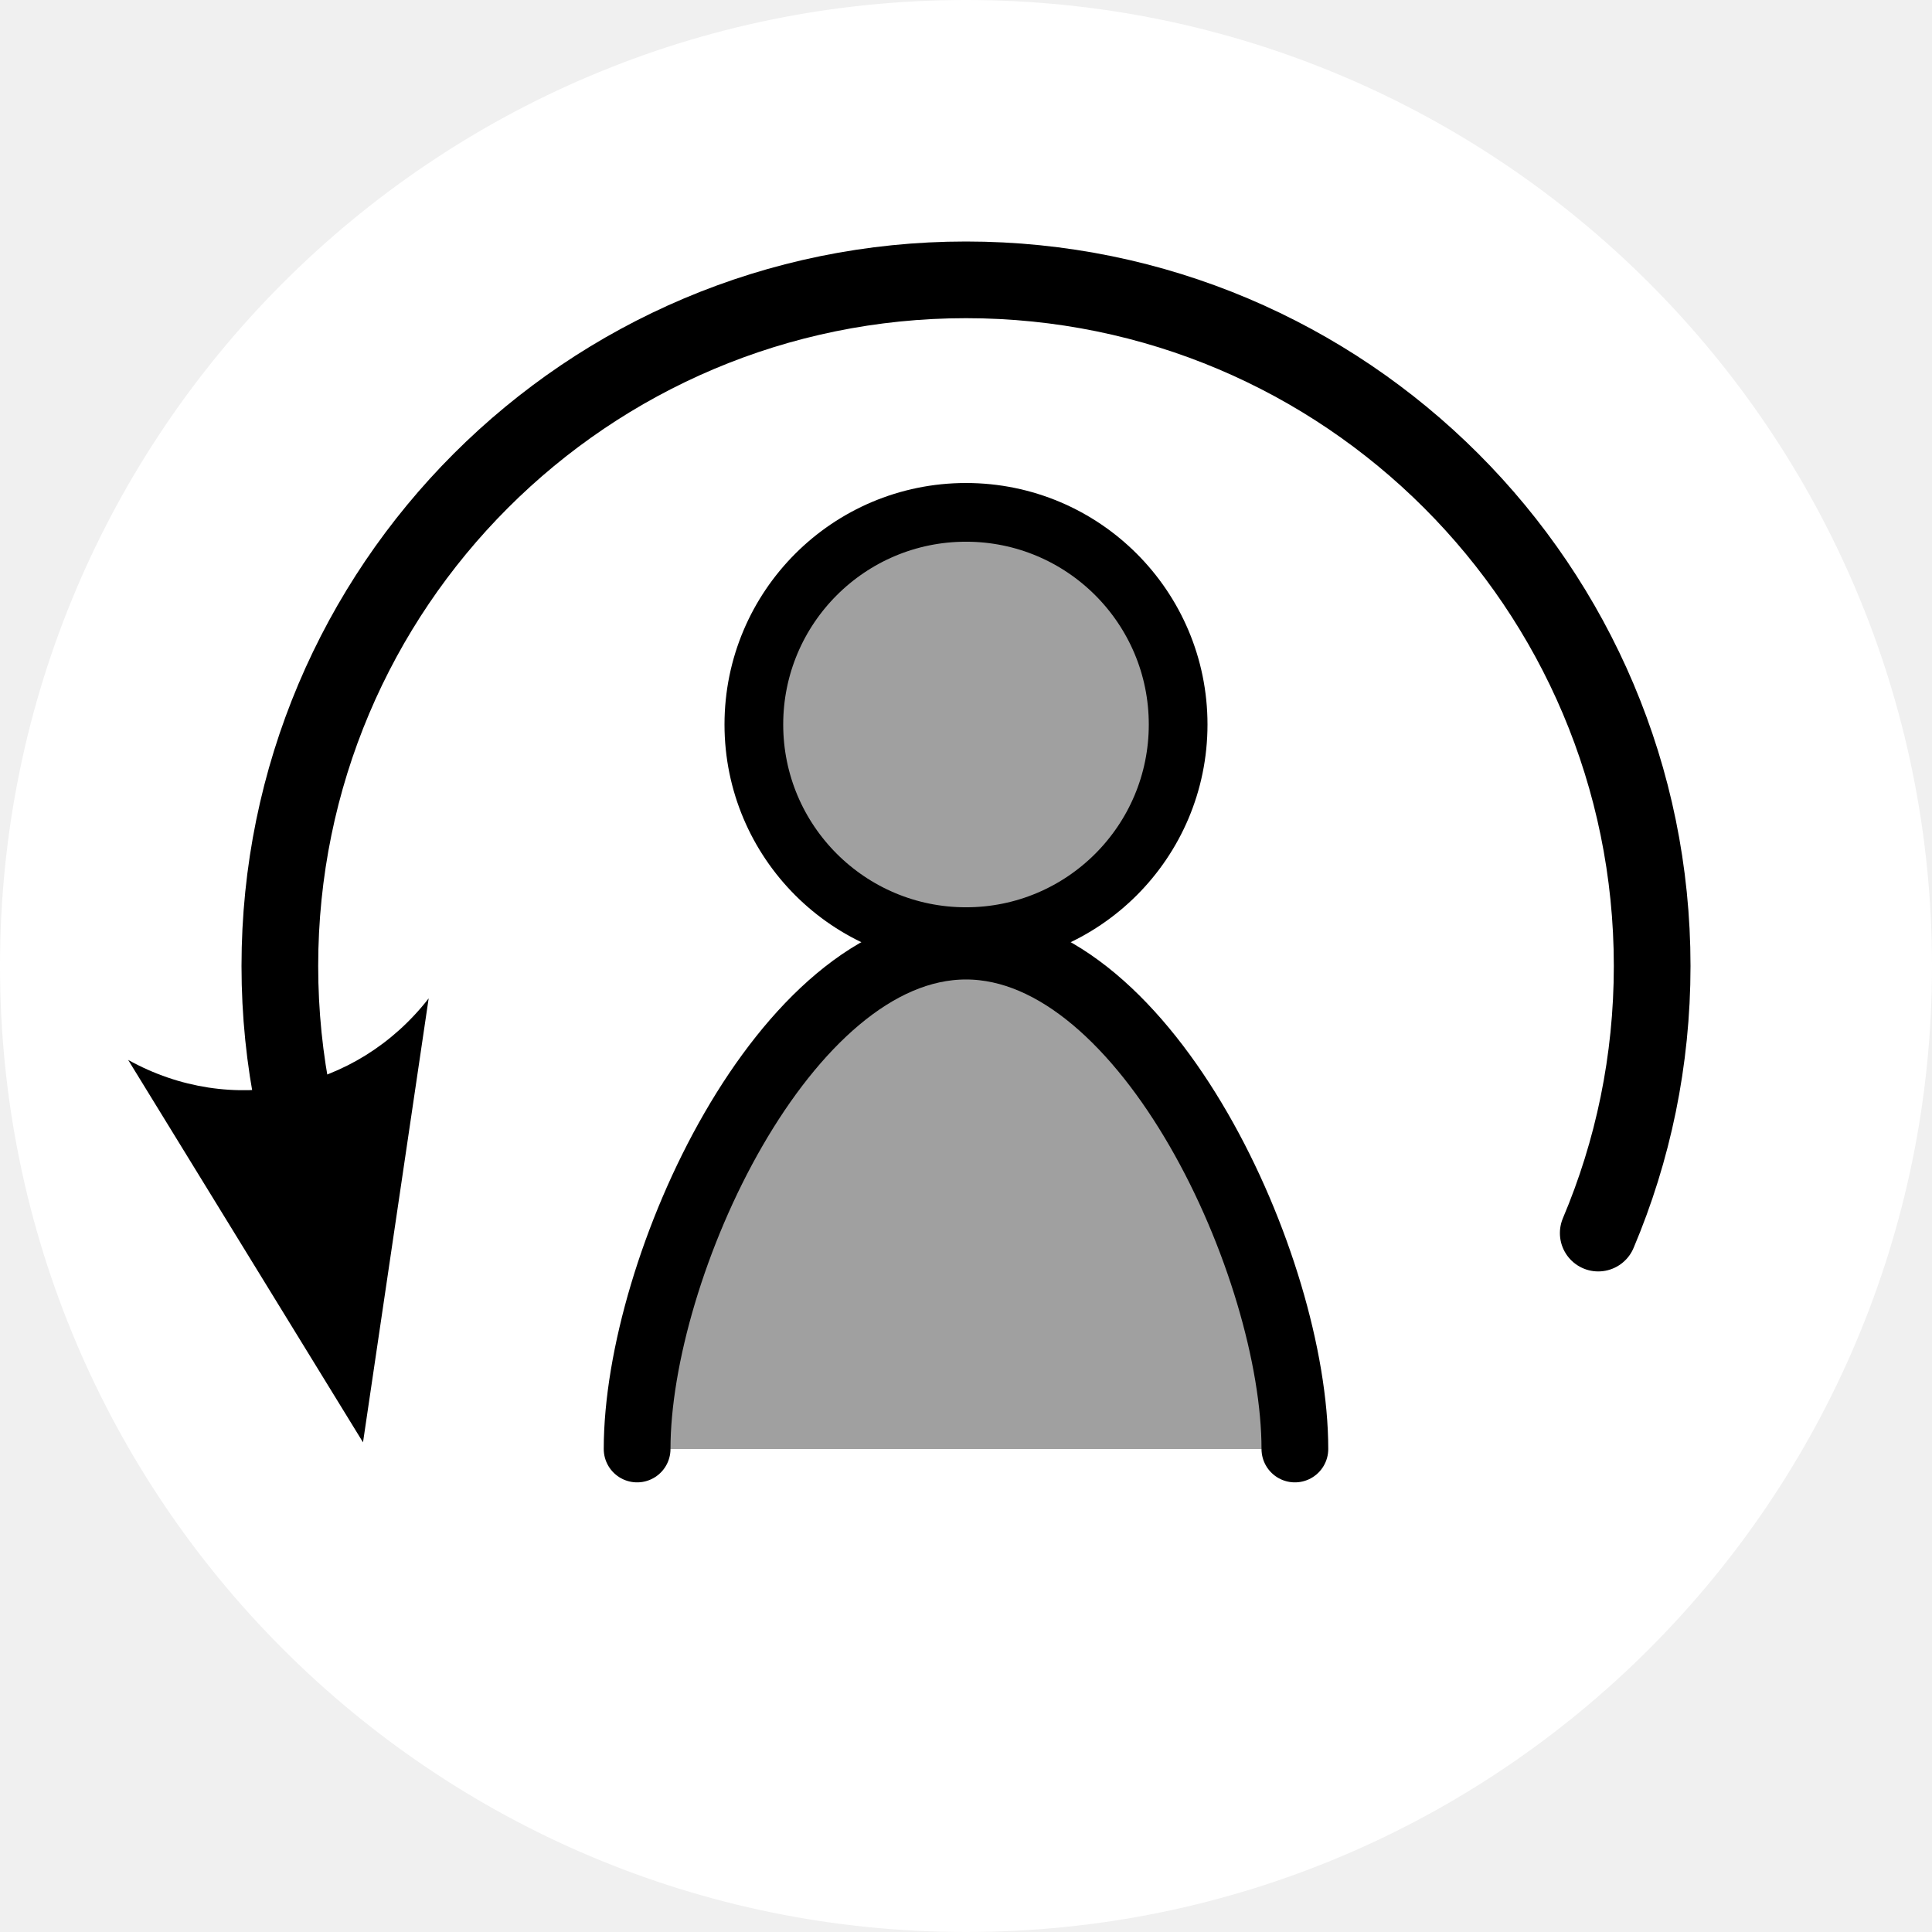
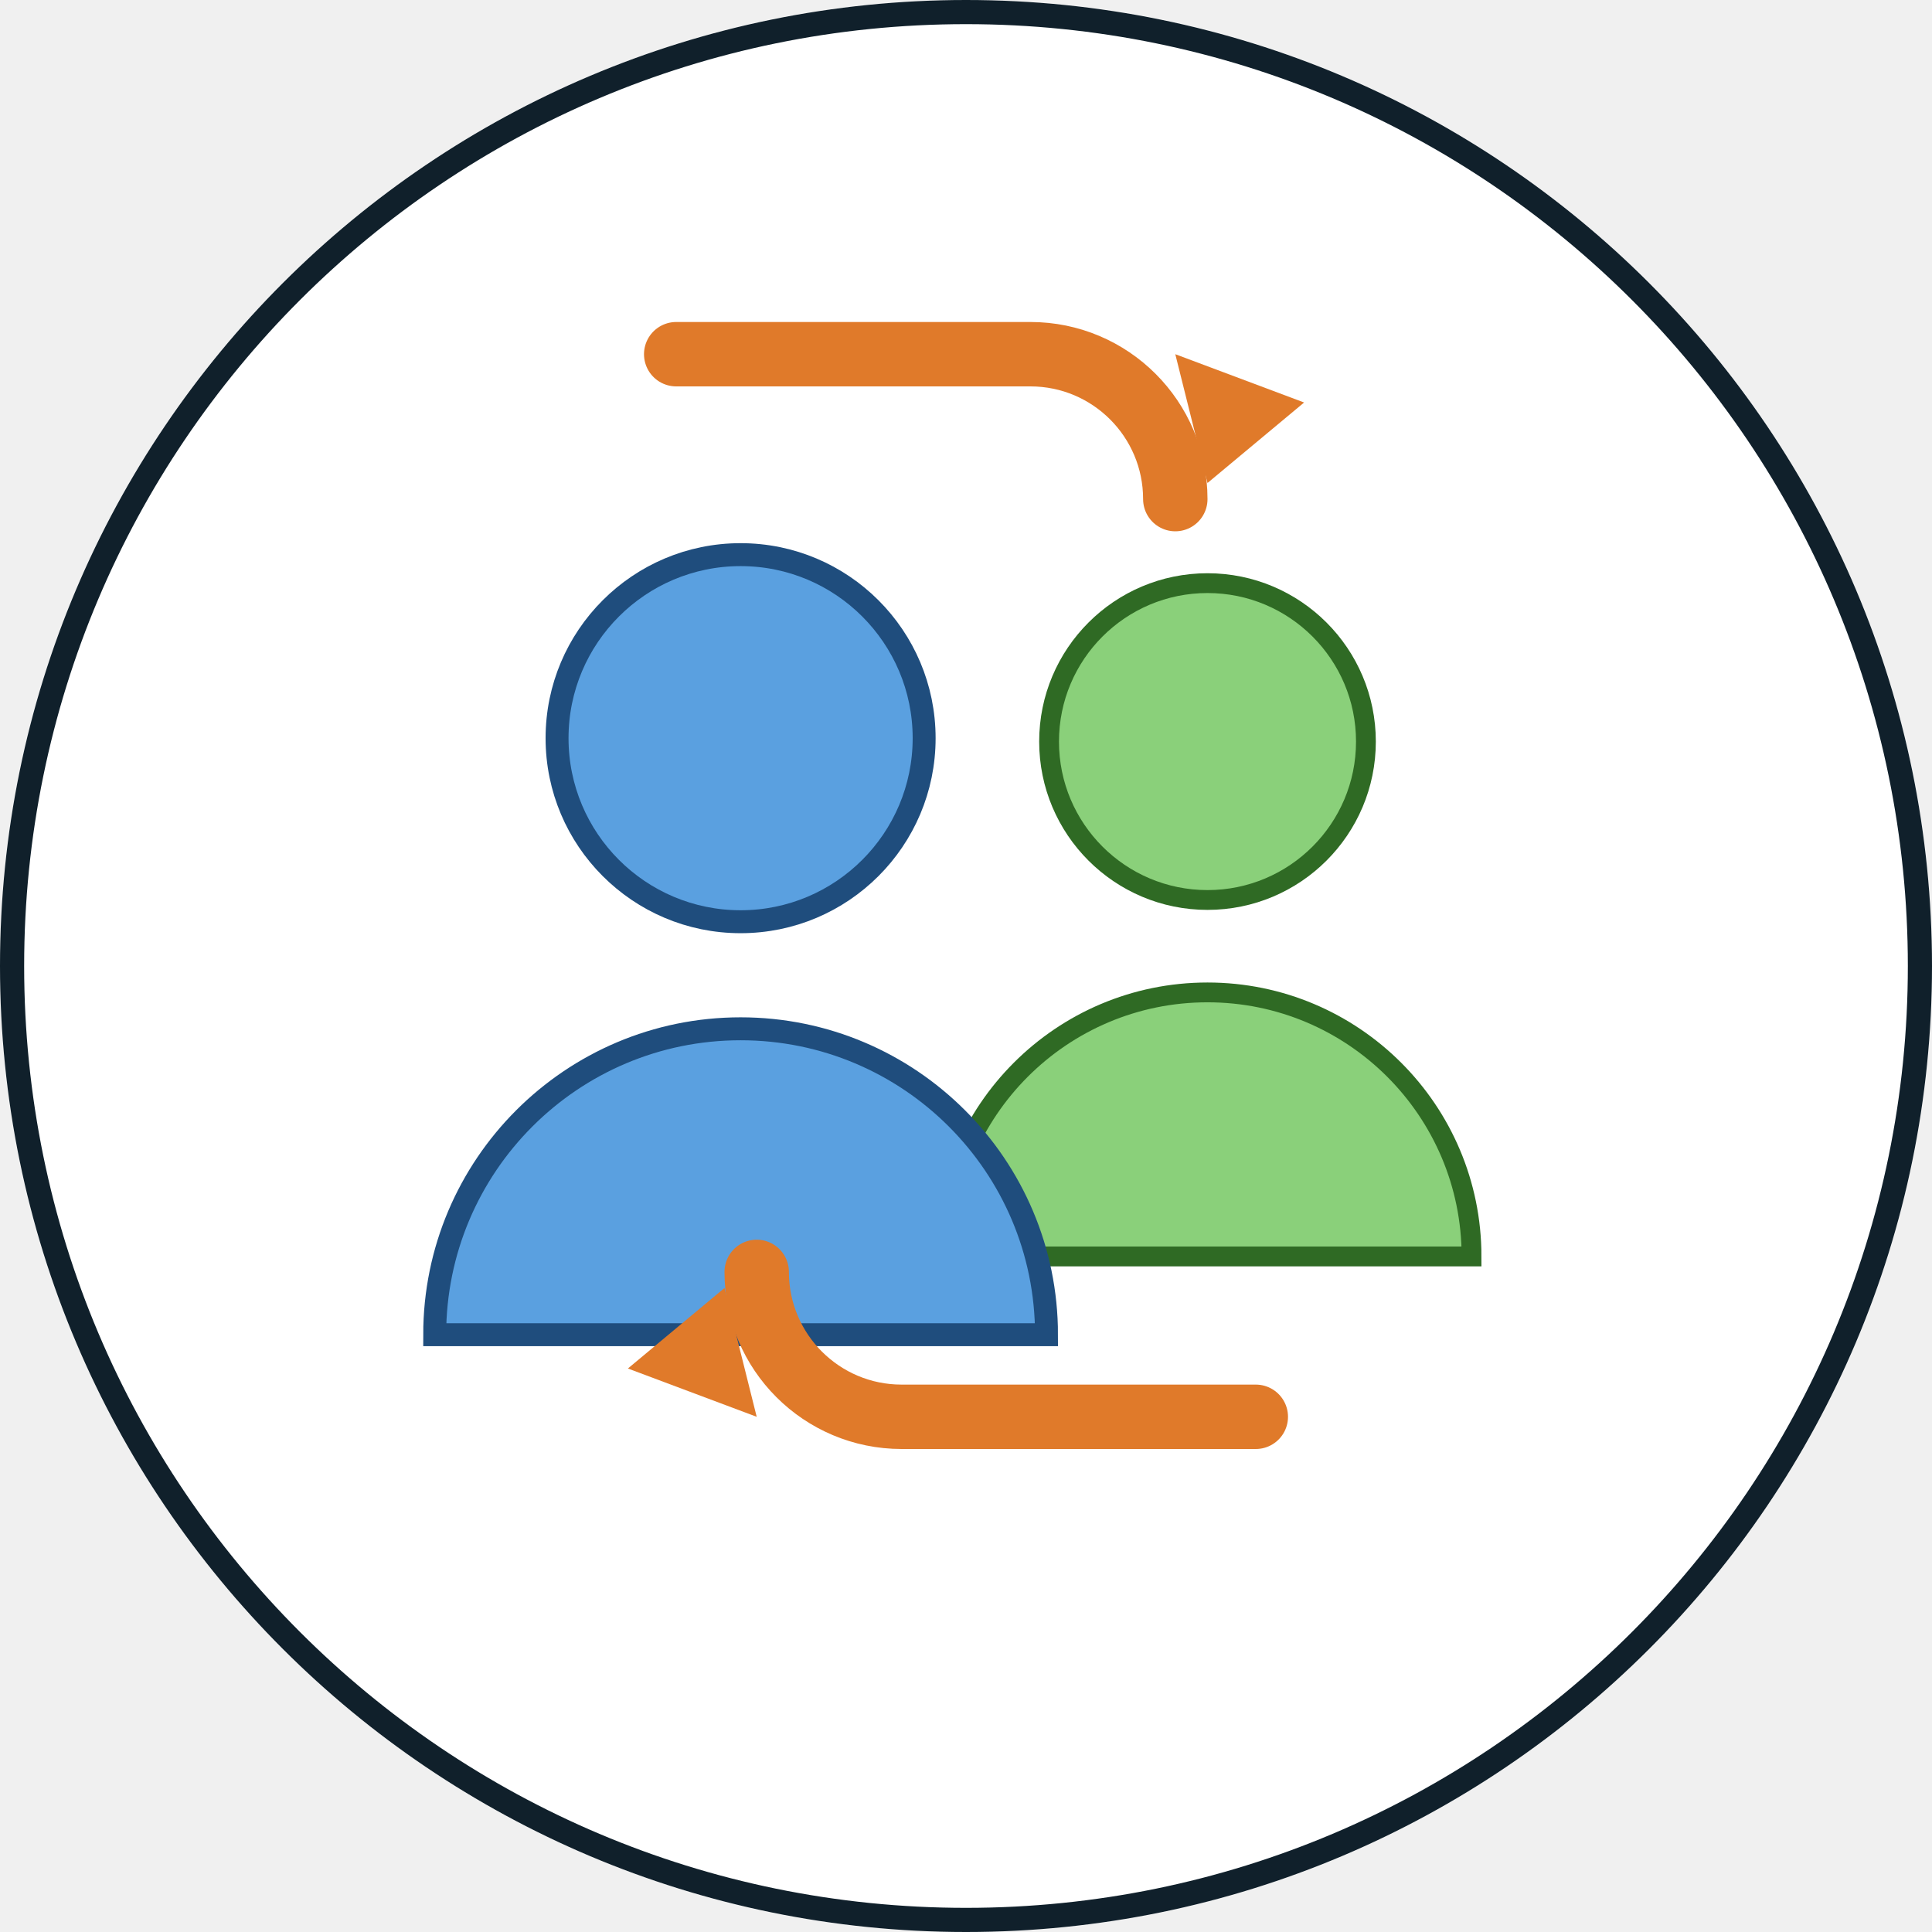
- <svg xmlns="http://www.w3.org/2000/svg" width="240mm" height="240mm" viewBox="0 0 240 240" version="1.1" id="svg5">
-   <defs id="defs2">
-     <marker style="overflow:visible" id="marker4192" refX="0" refY="0" orient="auto-start-reverse" markerWidth="6.667" markerHeight="4" viewBox="0 0 7.7 5.6" preserveAspectRatio="xMidYMid">
-       <path transform="scale(0.7)" d="M -2,-4 9,0 -2,4 c 2,-2.33 2,-5.66 0,-8 z" style="fill:context-stroke;fill-rule:evenodd;stroke:none" id="path4190" />
-     </marker>
+ <svg xmlns="http://www.w3.org/2000/svg" width="240" height="240" viewBox="0 0 240 240" version="1.1">
+   <defs>
+     <clipPath id="disc">
+       <circle cx="120" cy="120" r="120" />
+     </clipPath>
+     <linearGradient id="userA" x1="0" y1="70" x2="0" y2="185" gradientUnits="userSpaceOnUse">
+       <stop offset="0" stop-color="#5aa0e0" />
+       <stop offset="1" stop-color="#2f6fb0" />
+     </linearGradient>
+     <linearGradient id="userB" x1="0" y1="70" x2="0" y2="185" gradientUnits="userSpaceOnUse">
+       <stop offset="0" stop-color="#8ad07a" />
+       <stop offset="1" stop-color="#4f9b3f" />
+     </linearGradient>
  </defs>
-   <g id="layer1">
-     <circle style="fill:#ffffff;fill-opacity:1;stroke:#000000;stroke-width:0;stroke-dasharray:none;stroke-dashoffset:0" id="path238" cx="120" cy="120" r="120" />
-     <path id="path355" style="fill:#6a6a6a;fill-opacity:0.64;stroke:#000000;stroke-width:8.291;stroke-linecap:round;stroke-linejoin:round" d="m 79.145,180 c -2e-6,-22.563 18.291,-62.471 40.855,-62.471 22.563,0 40.855,39.907 40.855,62.471" />
-     <ellipse style="fill:#6a6a6a;fill-opacity:0.639;stroke:#000000;stroke-width:7.293;stroke-linecap:round;stroke-linejoin:round" id="path357" cx="120" cy="90" rx="26.353" ry="26.353" />
-     <path id="path1452" style="fill:#ffffff;fill-opacity:0;stroke:#000000;stroke-width:9.526;stroke-linecap:round;stroke-linejoin:round;marker-end:url(#marker4192)" d="m 198.539,153.178 c 2.157,-5.099 3.831,-10.451 4.967,-16 1.135,-5.549 1.732,-11.294 1.732,-17.178 0,-47.075 -38.162,-85.237 -85.237,-85.237 -47.075,0 -85.237,38.162 -85.237,85.237 0,5.884 0.596,11.63 1.732,17.178" />
+   <circle cx="120" cy="120" r="120" fill="#ffffff" />
+   <g clip-path="url(#disc)">
+     <g transform="translate(150,120) scale(0.82)">
+       <circle cx="0" cy="-34" r="24" fill="url(#userB)" stroke="#2f6a24" stroke-width="3" />
+       <path d="M-40 44 a40 40 0 0 1 80 0 z" fill="url(#userB)" stroke="#2f6a24" stroke-width="3" />
+     </g>
+     <g transform="translate(92,124) scale(0.95)">
+       <circle cx="0" cy="-34" r="24" fill="url(#userA)" stroke="#1f4d7d" stroke-width="3" />
+       <path d="M-40 44 a40 40 0 0 1 80 0 z" fill="url(#userA)" stroke="#1f4d7d" stroke-width="3" />
+     </g>
+     <g fill="none" stroke="#e07a2a" stroke-width="8" stroke-linecap="round" stroke-linejoin="round">
+       <path d="M84 44 h44 a18 18 0 0 1 18 18" />
+       <path d="M156 176 h-44 a18 18 0 0 1 -18 -18" />
+     </g>
+     <path d="M150 60 l-4 -16 16 6 z" fill="#e07a2a" />
+     <path d="M90 160 l4 16 -16 -6 z" fill="#e07a2a" />
  </g>
+   <circle cx="120" cy="120" r="118.5" fill="none" stroke="#10202b" stroke-width="3" />
</svg>
